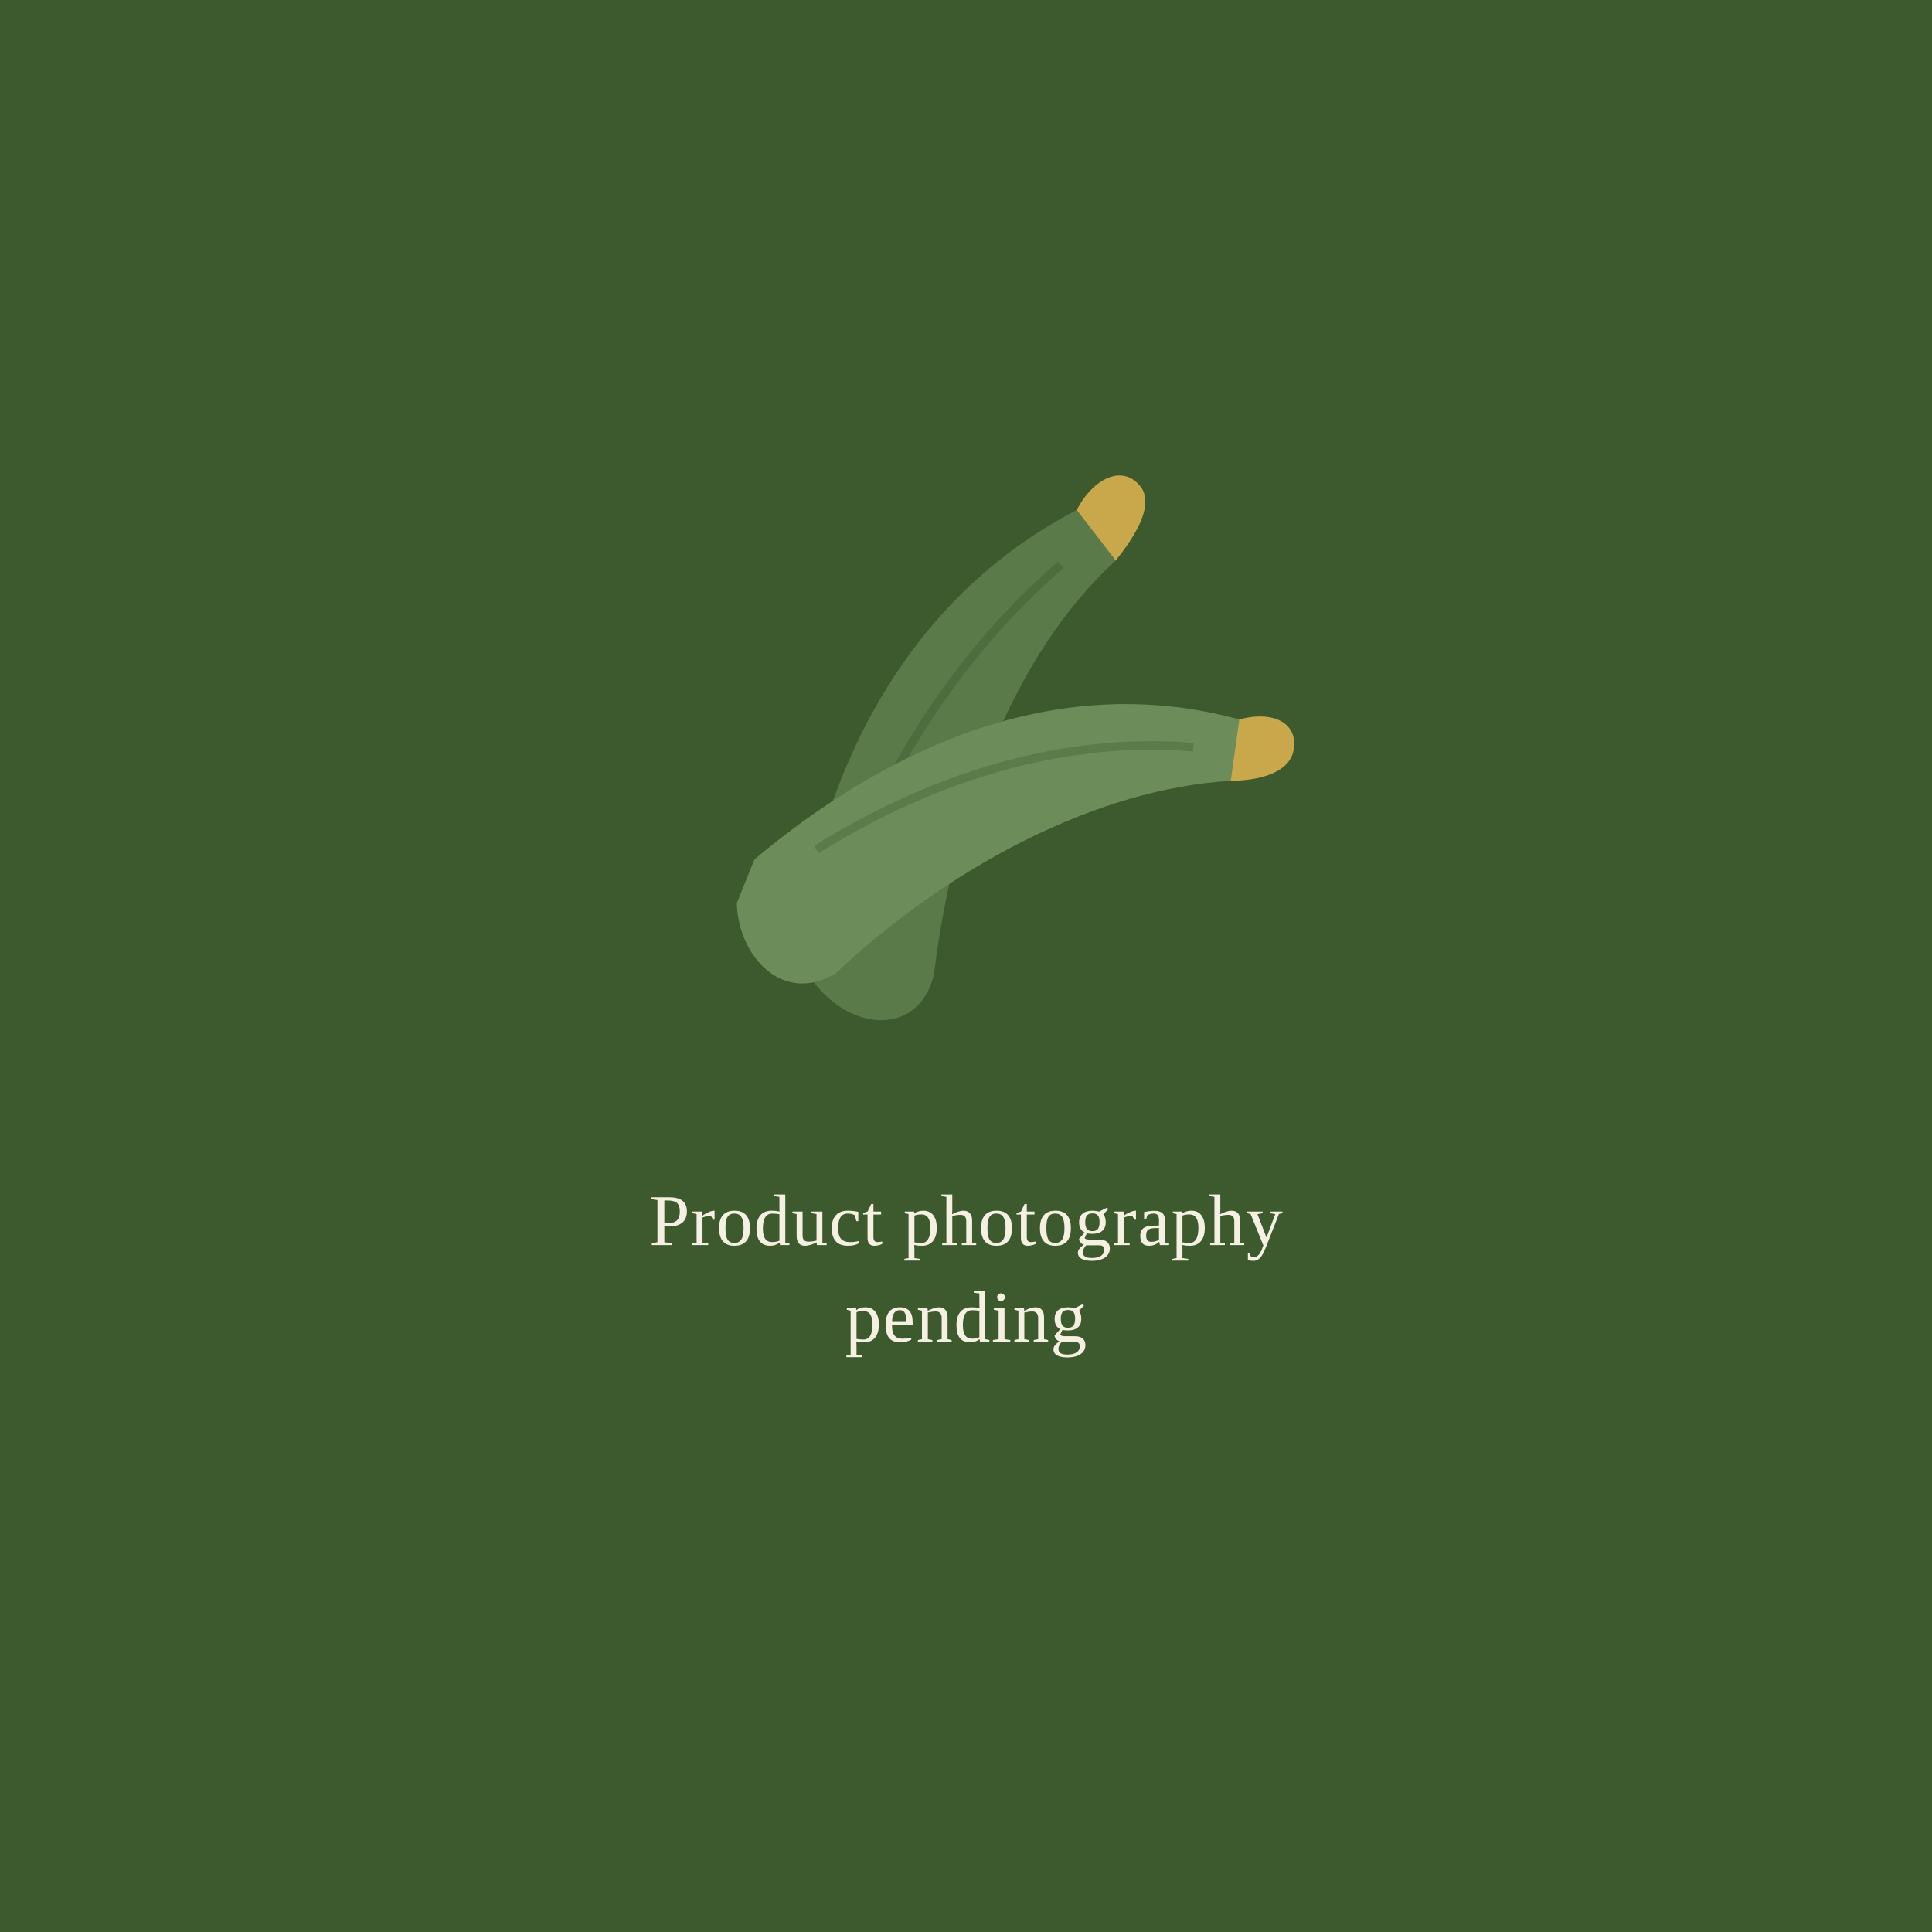
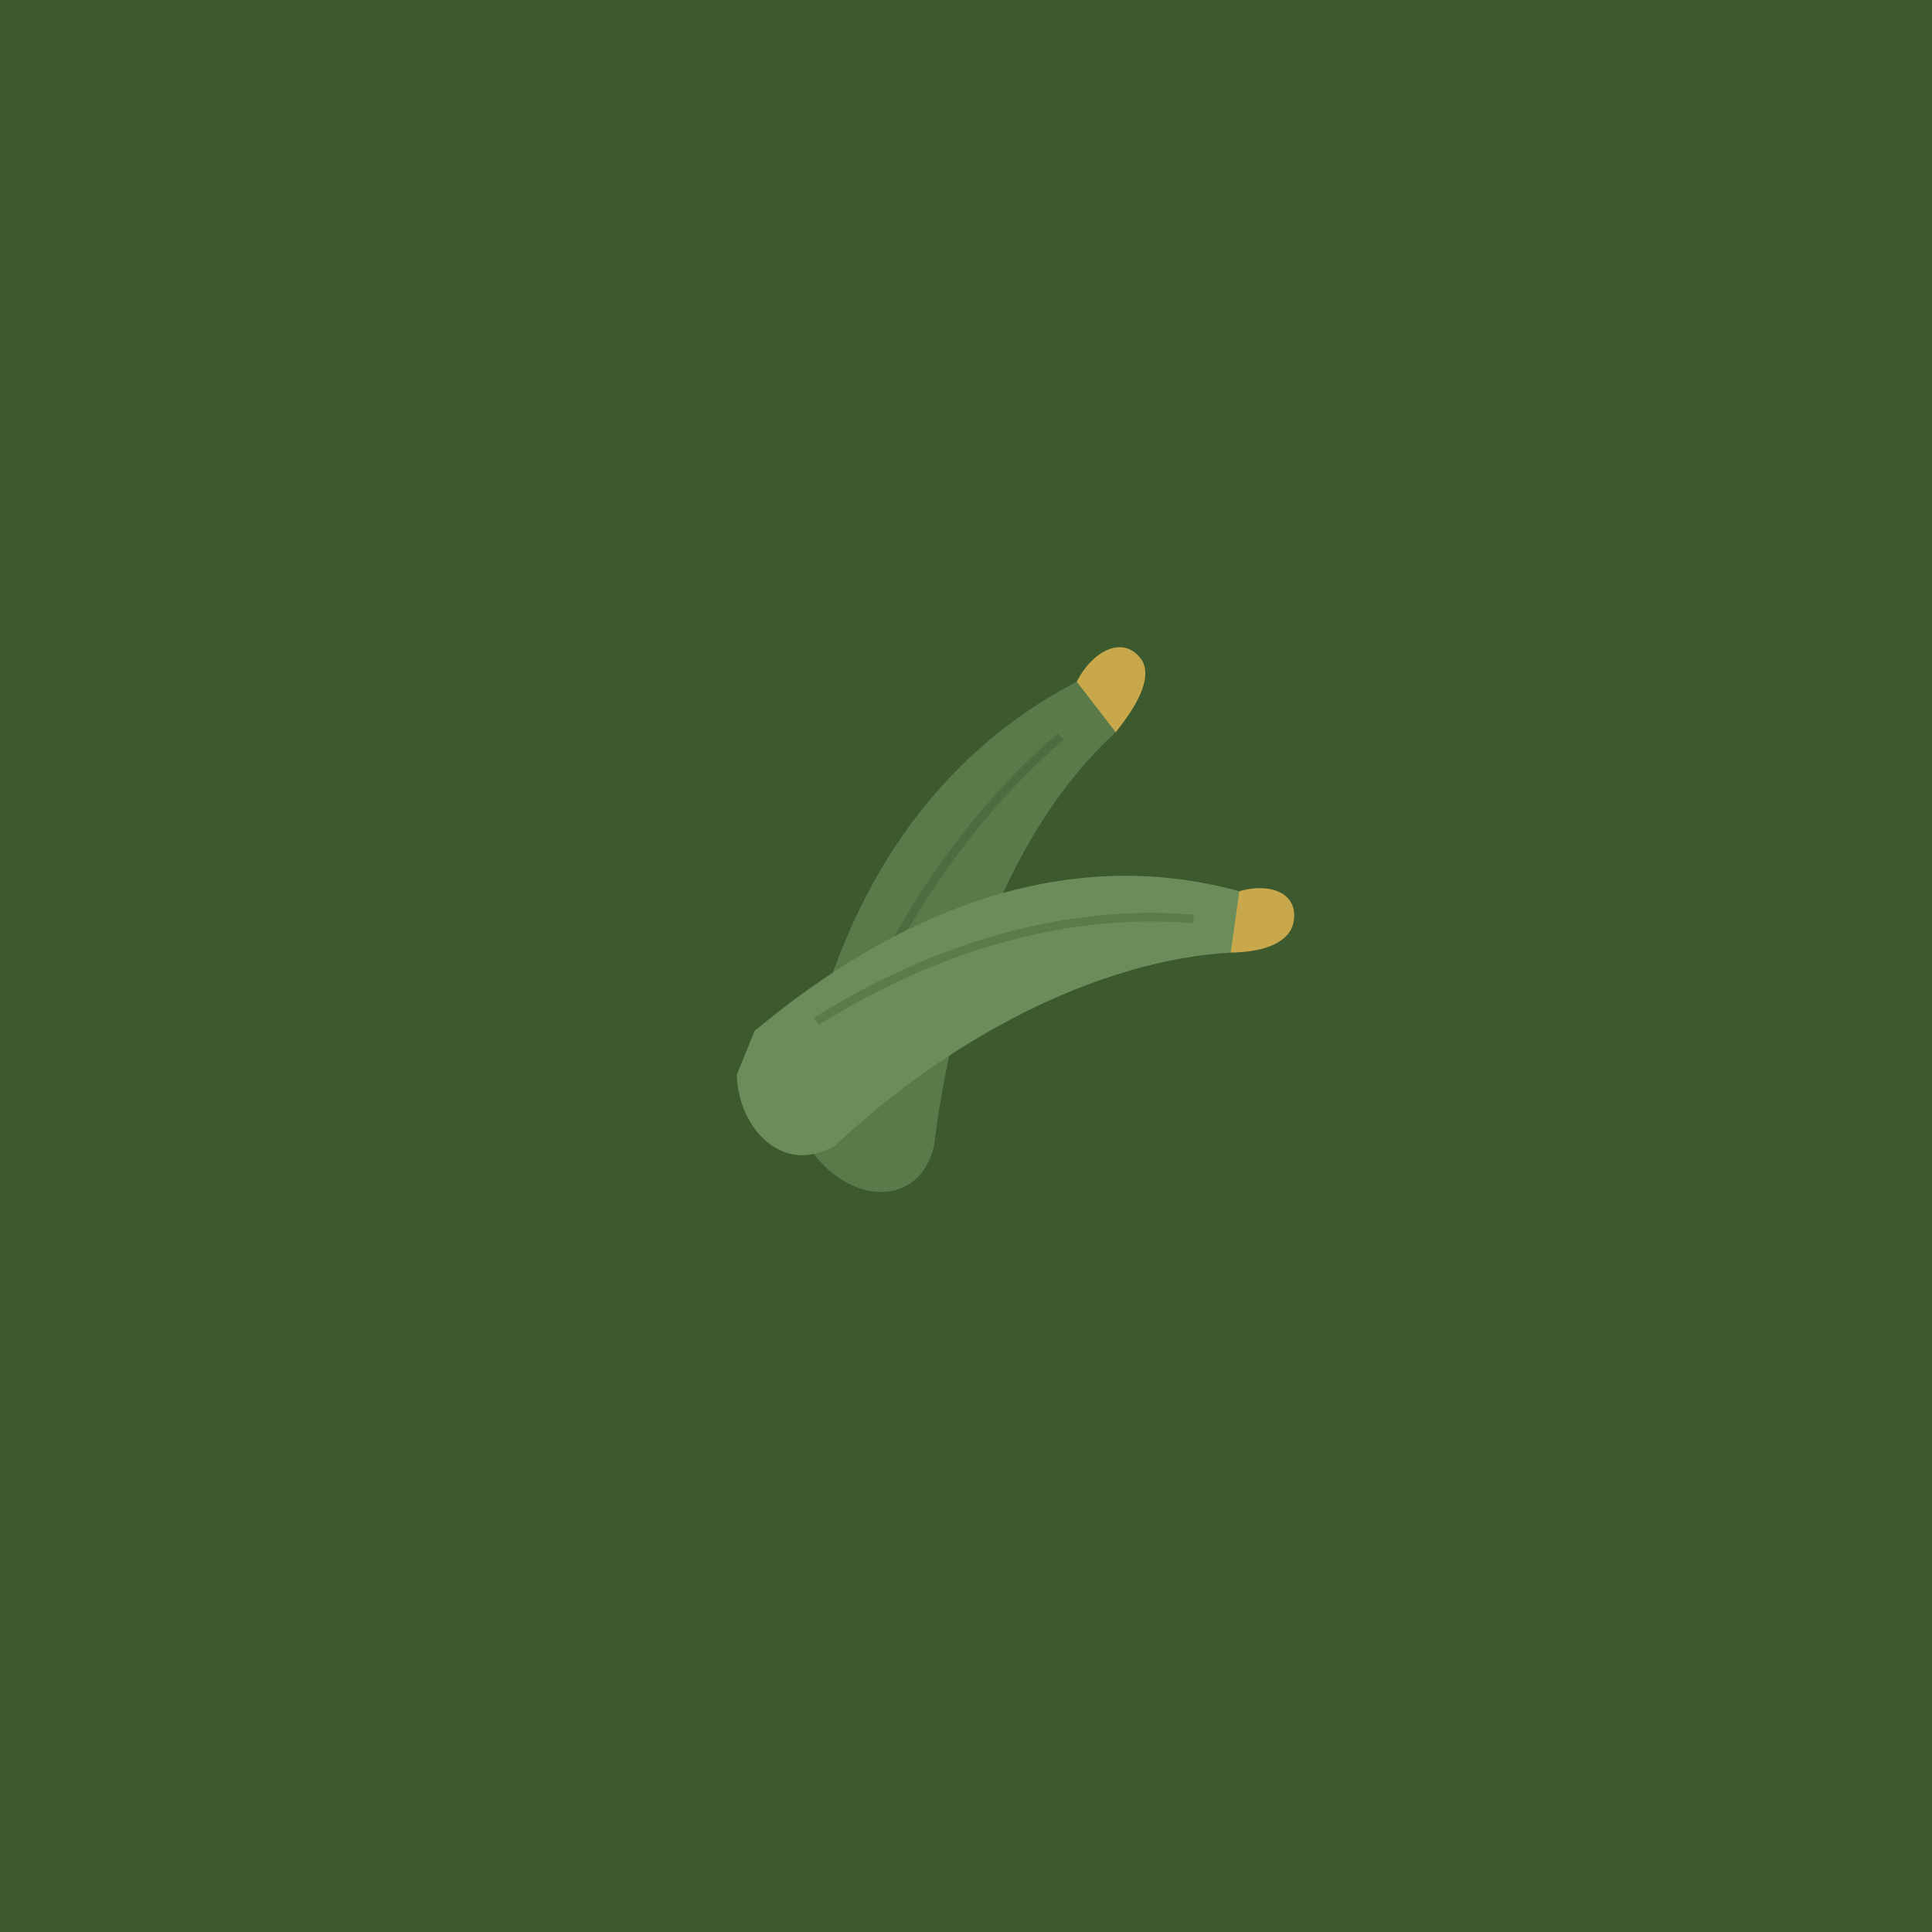
- <svg xmlns="http://www.w3.org/2000/svg" viewBox="0 0 900 900" role="img" aria-label="Pepperoncini Peppers photography pending">
+ <svg xmlns="http://www.w3.org/2000/svg" viewBox="0 0 900 900" role="img" aria-label="Illustration of pepperoncini peppers">
  <rect width="900" height="900" fill="#3d5a2e" />
-   <g transform="translate(450,370)">
+   <g transform="translate(450,450)">
    <g transform="rotate(-18)">
      <path d="M-95,40 C-60,-30 0,-95 90,-110 C105,-108 110,-95 100,-82 C40,-55 -10,10 -40,75 C-55,100 -85,90 -95,60 Z" fill="#5a7a4a" />
      <path d="M90,-110 C102,-122 118,-124 122,-110 C124,-100 112,-90 100,-82" fill="#c9a84c" />
      <path d="M-70,25 C-30,-25 20,-65 75,-88" fill="none" stroke="#3d5a2e" stroke-width="4" opacity="0.4" />
    </g>
    <g transform="rotate(22) translate(10,15)">
      <path d="M-90,50 C-50,-25 10,-85 95,-95 C110,-92 113,-78 102,-67 C45,-40 -5,20 -35,85 C-52,108 -80,95 -90,72 Z" fill="#6c8d5a" />
      <path d="M95,-95 C108,-105 122,-104 124,-90 C125,-80 114,-72 102,-67" fill="#c9a84c" />
      <path d="M-65,35 C-25,-20 25,-58 80,-75" fill="none" stroke="#3d5a2e" stroke-width="4" opacity="0.35" />
    </g>
  </g>
-   <text x="450" y="580" text-anchor="middle" font-family="Georgia, 'Times New Roman', serif" font-size="34" fill="#f5f0e1" letter-spacing="0.5">Product photography</text>
-   <text x="450" y="625" text-anchor="middle" font-family="Georgia, 'Times New Roman', serif" font-size="34" fill="#f5f0e1" letter-spacing="0.5">pending</text>
</svg>
